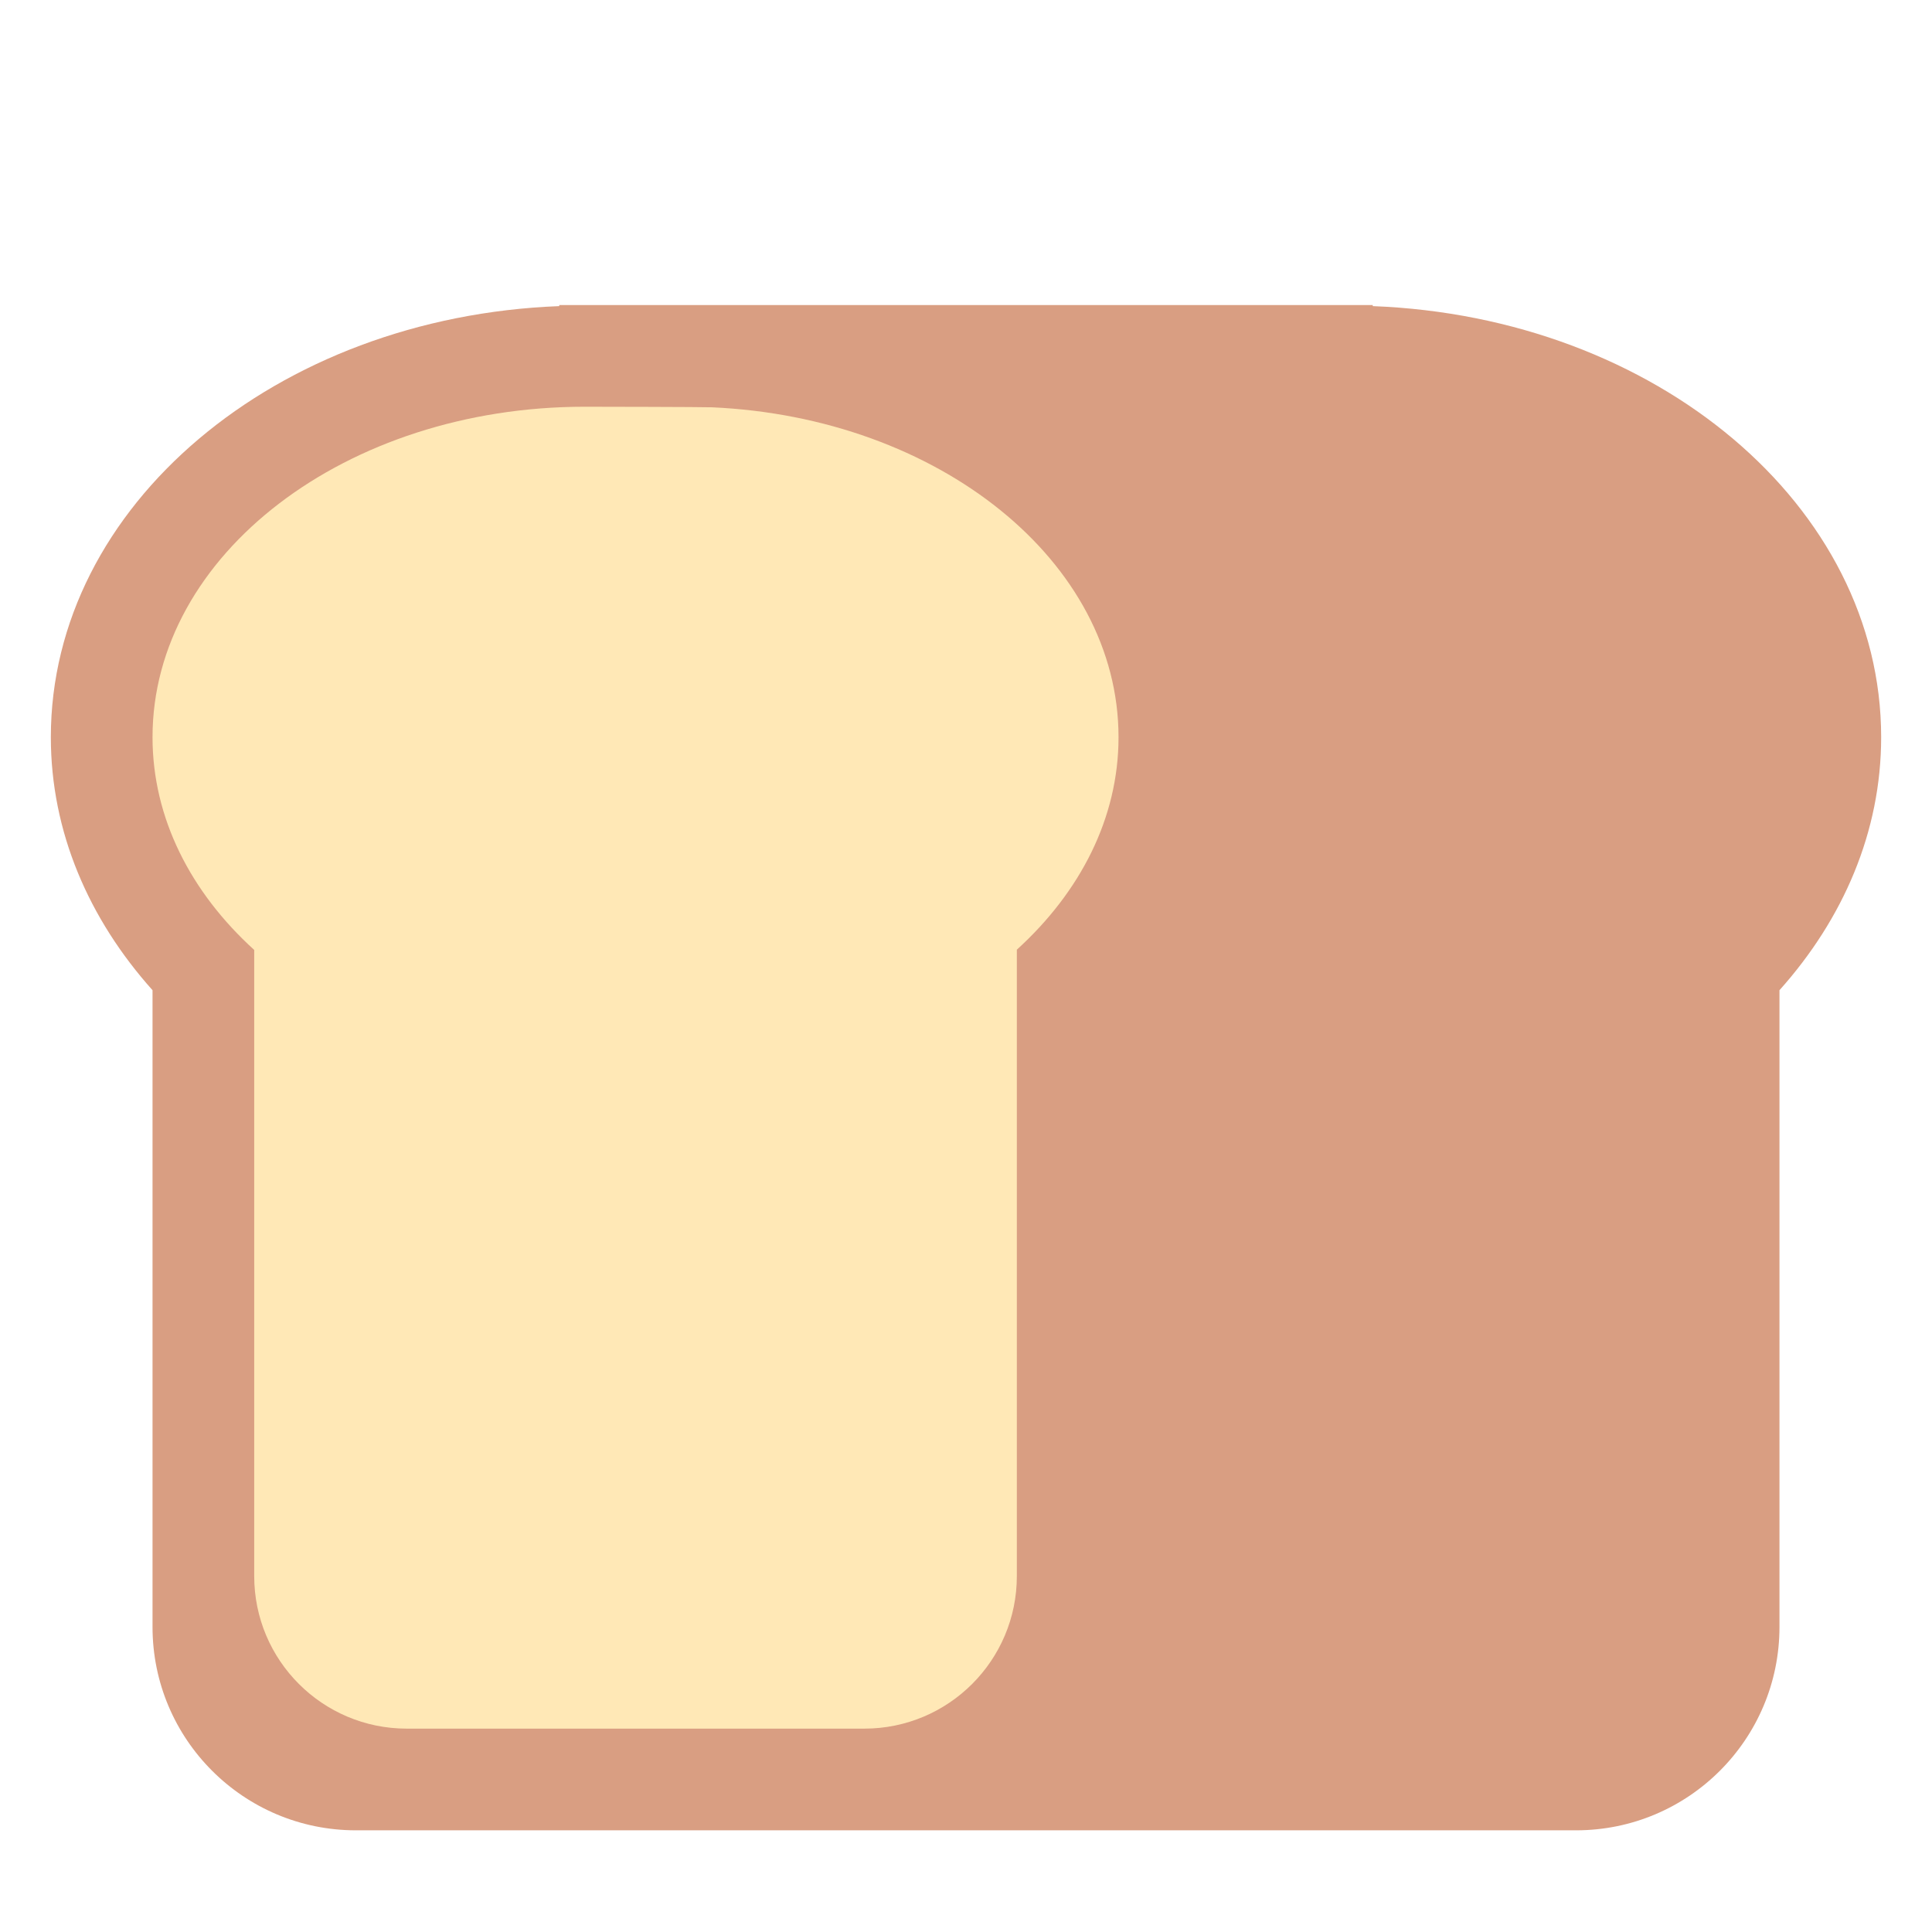
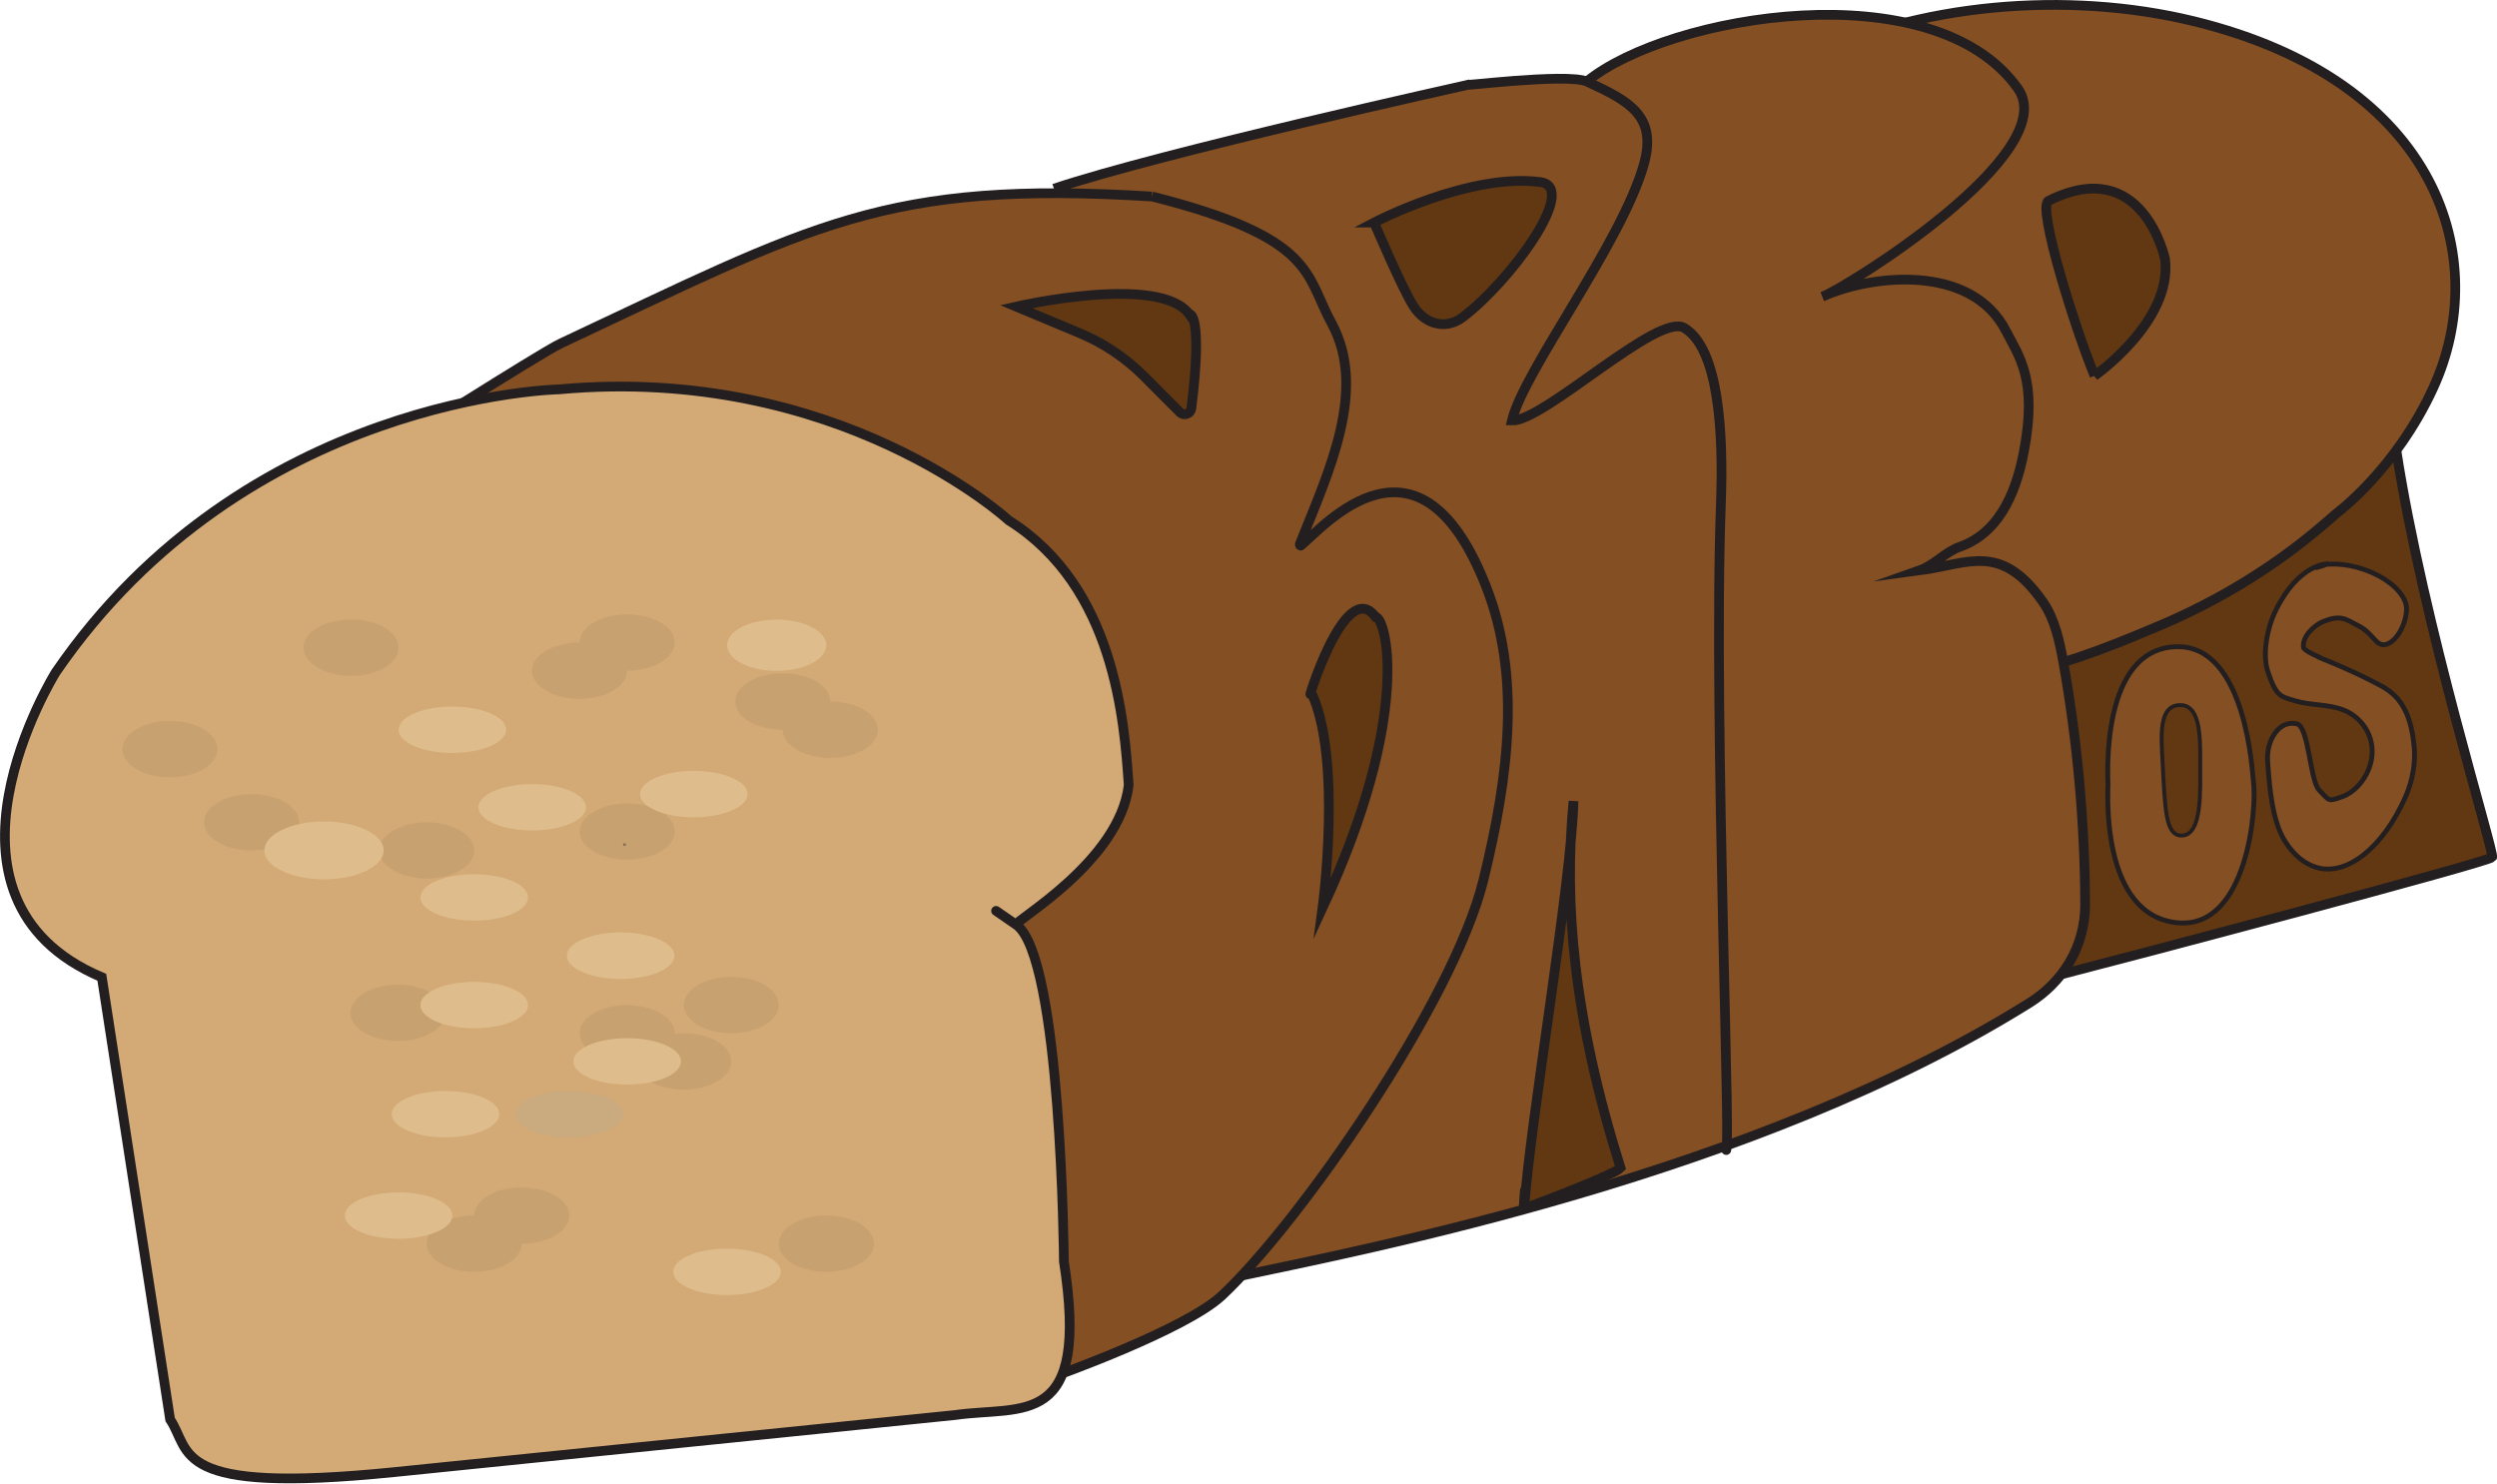
- <svg xmlns="http://www.w3.org/2000/svg" viewBox="0 0 47.5 47.5" id="bread">
+ <svg xmlns="http://www.w3.org/2000/svg" id="Layer_1" data-name="Layer 1" viewBox="0 0 257 152.68">
  <defs>
-     <clipPath id="a">
-       <path d="M0 38h38V0H0v38Z" />
-     </clipPath>
+     <style>
+       .cls-1 {
+         fill: #d3a975;
+       }
+ 
+       .cls-1, .cls-2, .cls-3, .cls-4, .cls-5 {
+         stroke: #231f20;
+         stroke-miterlimit: 10;
+       }
+ 
+       .cls-6 {
+         fill: #c9ab7f;
+       }
+ 
+       .cls-6, .cls-7, .cls-8 {
+         stroke-width: 0px;
+       }
+ 
+       .cls-7 {
+         fill: #debc8b;
+       }
+ 
+       .cls-2 {
+         stroke-width: .5px;
+       }
+ 
+       .cls-2, .cls-4 {
+         fill: #844f23;
+       }
+ 
+       .cls-3, .cls-5 {
+         fill: #613811;
+       }
+ 
+       .cls-8 {
+         fill: #c8a170;
+       }
+ 
+       .cls-9 {
+         fill: #231f20;
+         font-family: MyriadPro-Regular, 'Myriad Pro';
+         font-size: .42px;
+       }
+ 
+       .cls-5 {
+         stroke-width: .4px;
+       }
+     </style>
  </defs>
-   <g clip-path="url(#a)" transform="matrix(1.25 0 0 -1.25 0 47.5)">
-     <path fill="#d99e82" d="M37 23.5c0 4.558-4.435 8.267-10 8.479V32H11v-.021C5.435 31.767 1 28.058 1 23.5c0-1.861.747-3.576 2-4.976V6a4 4 0 0 1 4-4h24a4 4 0 0 1 4 4v12.524c1.253 1.4 2 3.115 2 4.976" />
-     <path fill="#ffe8b6" d="M22 23.5c0 3.461-3.538 6.291-8 6.489-.166.007-2.332.011-2.5.011C6.806 30 3 27.09 3 23.5c0-1.595.754-3.053 2-4.184V7a3 3 0 0 1 3-3h9a3 3 0 0 1 3 3v12.321c1.244 1.131 2 2.586 2 4.179" />
-   </g>
+   <path class="cls-3" d="M245.65,44.8l-33.8,18.94v36.64c7.3-1.87,44.31-11.65,44.65-12.14.29-.42-7.09-23.92-9.85-41.82" />
+   <path class="cls-4" d="M185.75,6.07c11.47-5.68,26.94-7.09,40.07-3.88,25.48,6.24,30.61,24.65,24.63,37.71-3.89,8.5-10.04,13-10.04,13-.6.53-1.2,1.05-1.81,1.56-4.87,4.09-10.33,7.38-16.11,9.85-13.37,5.69-16.16,5.76-26.74,4.02" />
+   <path class="cls-4" d="M126.31,131.62c14.59-3.07,54.33-10.73,82.58-28.39,3.27-2.05,5.75-5.62,5.72-10.23-.04-8.28-.78-16.56-2.22-24.69-.4-2.24-.88-4.55-2.12-6.34-4.33-6.22-7.73-3.91-12.71-3.25,1.51-.53,2.64-1.9,4.15-2.43,3.75-1.33,5.68-5,6.59-9.77,1.44-7.52-.54-9.88-1.8-12.38-3.62-7.17-14.17-5.78-18.92-3.61,2.11-.73,24.85-14.74,20.1-21.43-8.65-12.18-35.91-7.6-44.35-.72" />
+   <path class="cls-4" d="M108.48,19.42c11.07-3.71,42.83-10.74,42.83-10.74-2.17.37,10-1.21,12.03-.28,4.37,2.02,7.24,3.54,5.86,8.49-2.26,8.08-12.34,21.22-13.59,26.4,3.27.11,15.02-11.14,17.73-9.54,3.55,2.1,4.06,10.66,3.78,18.16-.83,21.94,1.26,71.46.45,66.07" />
+   <path class="cls-4" d="M118.56,20.22c16.91,4.28,15.74,8.05,18.53,13.12.36.65-.35-.66,0,0,3.66,6.83-.34,15.24-3.3,22.65-.04.1.04.23.12.16,2.36-1.98,12.18-13.46,19.08,4.32,3.5,9,2.41,19.04-.31,30.11-3.07,12.53-18.92,35.3-26.91,42.78-3.77,3.53-17.28,8.33-17.28,8.33-.05.02.01.06,0,0l-6.48-52.23s-11.18,1.99-3.85-3.44c5.64-4.17-.08-7.21,0-6.9l-4.33-6.21c-.09-.34-52.5-27.49-52.5-27.49-2.2,1.45,14.25-9.06,16.37-10.06,25.99-12.19,33.27-16.84,60.85-15.13" />
+   <path class="cls-3" d="M166.79,120.22c-4.88-15.6-5.84-27.26-4.84-37.75-.18,8.16-4.47,33.01-5.08,41.94.26-4.47-.15.45,0,0,1.69-.61,9.29-3.51,9.92-4.19Z" />
+   <path class="cls-3" d="M134.95,71.25c-.74,2.12,3.43-12.1,6.61-7.76,1.08,0,3.88,9.94-5.44,29.98,0,0,2.07-15.41-1.17-22.22Z" />
+   <path class="cls-3" d="M141.42,22.91s9.79-5.13,17.11-4.17c4.08.54-3.22,10.36-8.03,13.95-1.68,1.25-3.82.73-5.03-1.19s-4.04-8.59-4.04-8.59Z" />
+   <path class="cls-3" d="M215.57,38.69s8.02-5.58,7.27-11.99c0,0-2.25-10.93-12.01-6.02-1.17.59,2.67,12.95,4.75,18Z" />
+   <path class="cls-2" d="M231.92,80.35c.42,2.7-.6,15.3-7.77,14.64-8-.73-7.19-13.61-7.19-14.22s-.86-14.16,7.19-14.2c7.07-.03,7.68,13.16,7.77,13.78Z" />
+   <path class="cls-5" d="M226.45,78.47c0,2.65.28,7.56-1.92,7.54-1.64,0-1.69-2.59-1.95-7.55-.14-2.65-.45-5.88,1.82-5.88,2.07,0,2.06,3.24,2.06,5.89Z" />
+   <path class="cls-2" d="M239.59,58.02c-.26.17-2.03.72-.85.16,4.11-.73,9.08,2.08,8.95,4.63-.11,2.13-1.92,4.47-3.12,3.19-1.19-1.27-1.16-1.23-2.41-1.89-.77-.41-1.43-.81-3.07-.12-.78.32-2.14,1.43-2.01,2.64.04.4,1.95,1.14,1.69,1.05-1.14-.38,3.01,1.1,6.41,2.98,2.15,1.19,3,3.16,3.3,6.26.14,1.44-.13,3.38-.87,5.04-.02.04-.03.08-.05.12-2.28,5.14-6.05,8.22-9.24,7.18-1.07-.35-2.13-1.12-3.07-2.55-1.36-2.08-1.65-5.39-1.86-8.36-.15-2.07,1.14-4.28,3.01-3.84,1.25.3,1.34,5.85,2.3,6.83,1.12,1.13.87,1.2,2.39.66,1.52-.54,2.92-2.36,3.05-4.33.15-2.25-1.3-3.93-2.9-4.57-1.6-.64-3.41-.46-5.05-.97-1.42-.44-1.91-.36-2.79-3.04-.52-1.57-.17-4.24.84-6.28,2.37-4.83,5.34-4.77,5.34-4.77" />
+   <path class="cls-3" d="M104.59,31.56s14.85-3.43,17.85.83c0-.15,1.39-.09.18,9.65-.07.56-.76.81-1.17.41l-3.68-3.69c-1.9-1.91-4.16-3.43-6.65-4.47l-6.53-2.73Z" />
+   <path class="cls-1" d="M104.6,95.18c-.27-.35,10.65-6.49,11.57-14.36-.45-6.66-1.45-20.41-12.33-27.24,0,0-17.53-16.13-46.3-13.5,0,0-32.24.58-51.81,29.14,0,0-14.47,23.25,4.75,31.38l7.03,45.52c2.22,3.31.05,7.75,23.04,5.42l57.76-5.88c6.97-.99,13.89,1.54,11.19-15.81,0,0-.24-31.44-4.91-34.66s0,0,0,0Z" />
+   <ellipse class="cls-8" cx="17.49" cy="77.11" rx="4.89" ry="2.9" />
+   <ellipse class="cls-8" cx="80.57" cy="72.22" rx="4.89" ry="2.9" />
+   <ellipse class="cls-8" cx="70.38" cy="109.26" rx="4.89" ry="2.9" />
+   <ellipse class="cls-8" cx="53.7" cy="125.13" rx="4.89" ry="2.9" />
+   <ellipse class="cls-8" cx="40.96" cy="104.26" rx="4.89" ry="2.9" />
+   <ellipse class="cls-8" cx="64.55" cy="85.6" rx="4.89" ry="2.9" />
+   <ellipse class="cls-8" cx="25.89" cy="84.64" rx="4.89" ry="2.9" />
+   <ellipse class="cls-8" cx="64.55" cy="106.36" rx="4.89" ry="2.9" />
+   <ellipse class="cls-8" cx="85.05" cy="128.02" rx="4.89" ry="2.9" />
+   <ellipse class="cls-8" cx="59.66" cy="69.04" rx="4.89" ry="2.9" />
+   <ellipse class="cls-8" cx="43.92" cy="87.54" rx="4.89" ry="2.9" />
+   <ellipse class="cls-8" cx="48.81" cy="128.02" rx="4.89" ry="2.9" />
+   <ellipse class="cls-8" cx="75.27" cy="103.46" rx="4.89" ry="2.9" />
+   <ellipse class="cls-8" cx="85.46" cy="75.12" rx="4.89" ry="2.9" />
+   <ellipse class="cls-8" cx="64.55" cy="66.14" rx="4.89" ry="2.9" />
+   <ellipse class="cls-8" cx="36.13" cy="66.67" rx="4.89" ry="2.9" />
+   <ellipse class="cls-7" cx="64.55" cy="109.26" rx="5.54" ry="2.39" />
+   <ellipse class="cls-7" cx="45.85" cy="114.69" rx="5.54" ry="2.39" />
+   <ellipse class="cls-6" cx="58.58" cy="114.69" rx="5.54" ry="2.39" />
+   <ellipse class="cls-7" cx="54.78" cy="83.1" rx="5.54" ry="2.39" />
+   <ellipse class="cls-7" cx="48.81" cy="103.46" rx="5.54" ry="2.39" />
+   <ellipse class="cls-7" cx="48.81" cy="92.38" rx="5.54" ry="2.39" />
+   <ellipse class="cls-7" cx="74.83" cy="130.92" rx="5.54" ry="2.39" />
+   <ellipse class="cls-7" cx="79.94" cy="66.42" rx="5.11" ry="2.64" />
+   <ellipse class="cls-7" cx="63.88" cy="98.38" rx="5.54" ry="2.4" />
+   <ellipse class="cls-7" cx="46.56" cy="75.12" rx="5.54" ry="2.39" />
+   <ellipse class="cls-7" cx="41.02" cy="125.13" rx="5.54" ry="2.39" />
+   <ellipse class="cls-7" cx="71.41" cy="81.74" rx="5.54" ry="2.39" />
+   <ellipse class="cls-7" cx="33.35" cy="87.54" rx="6.14" ry="2.98" />
+   <text class="cls-9" transform="translate(64.13 87.07) scale(.33 1)">
+     <tspan x="0" y="0">Korn</tspan>
+   </text>
</svg>
